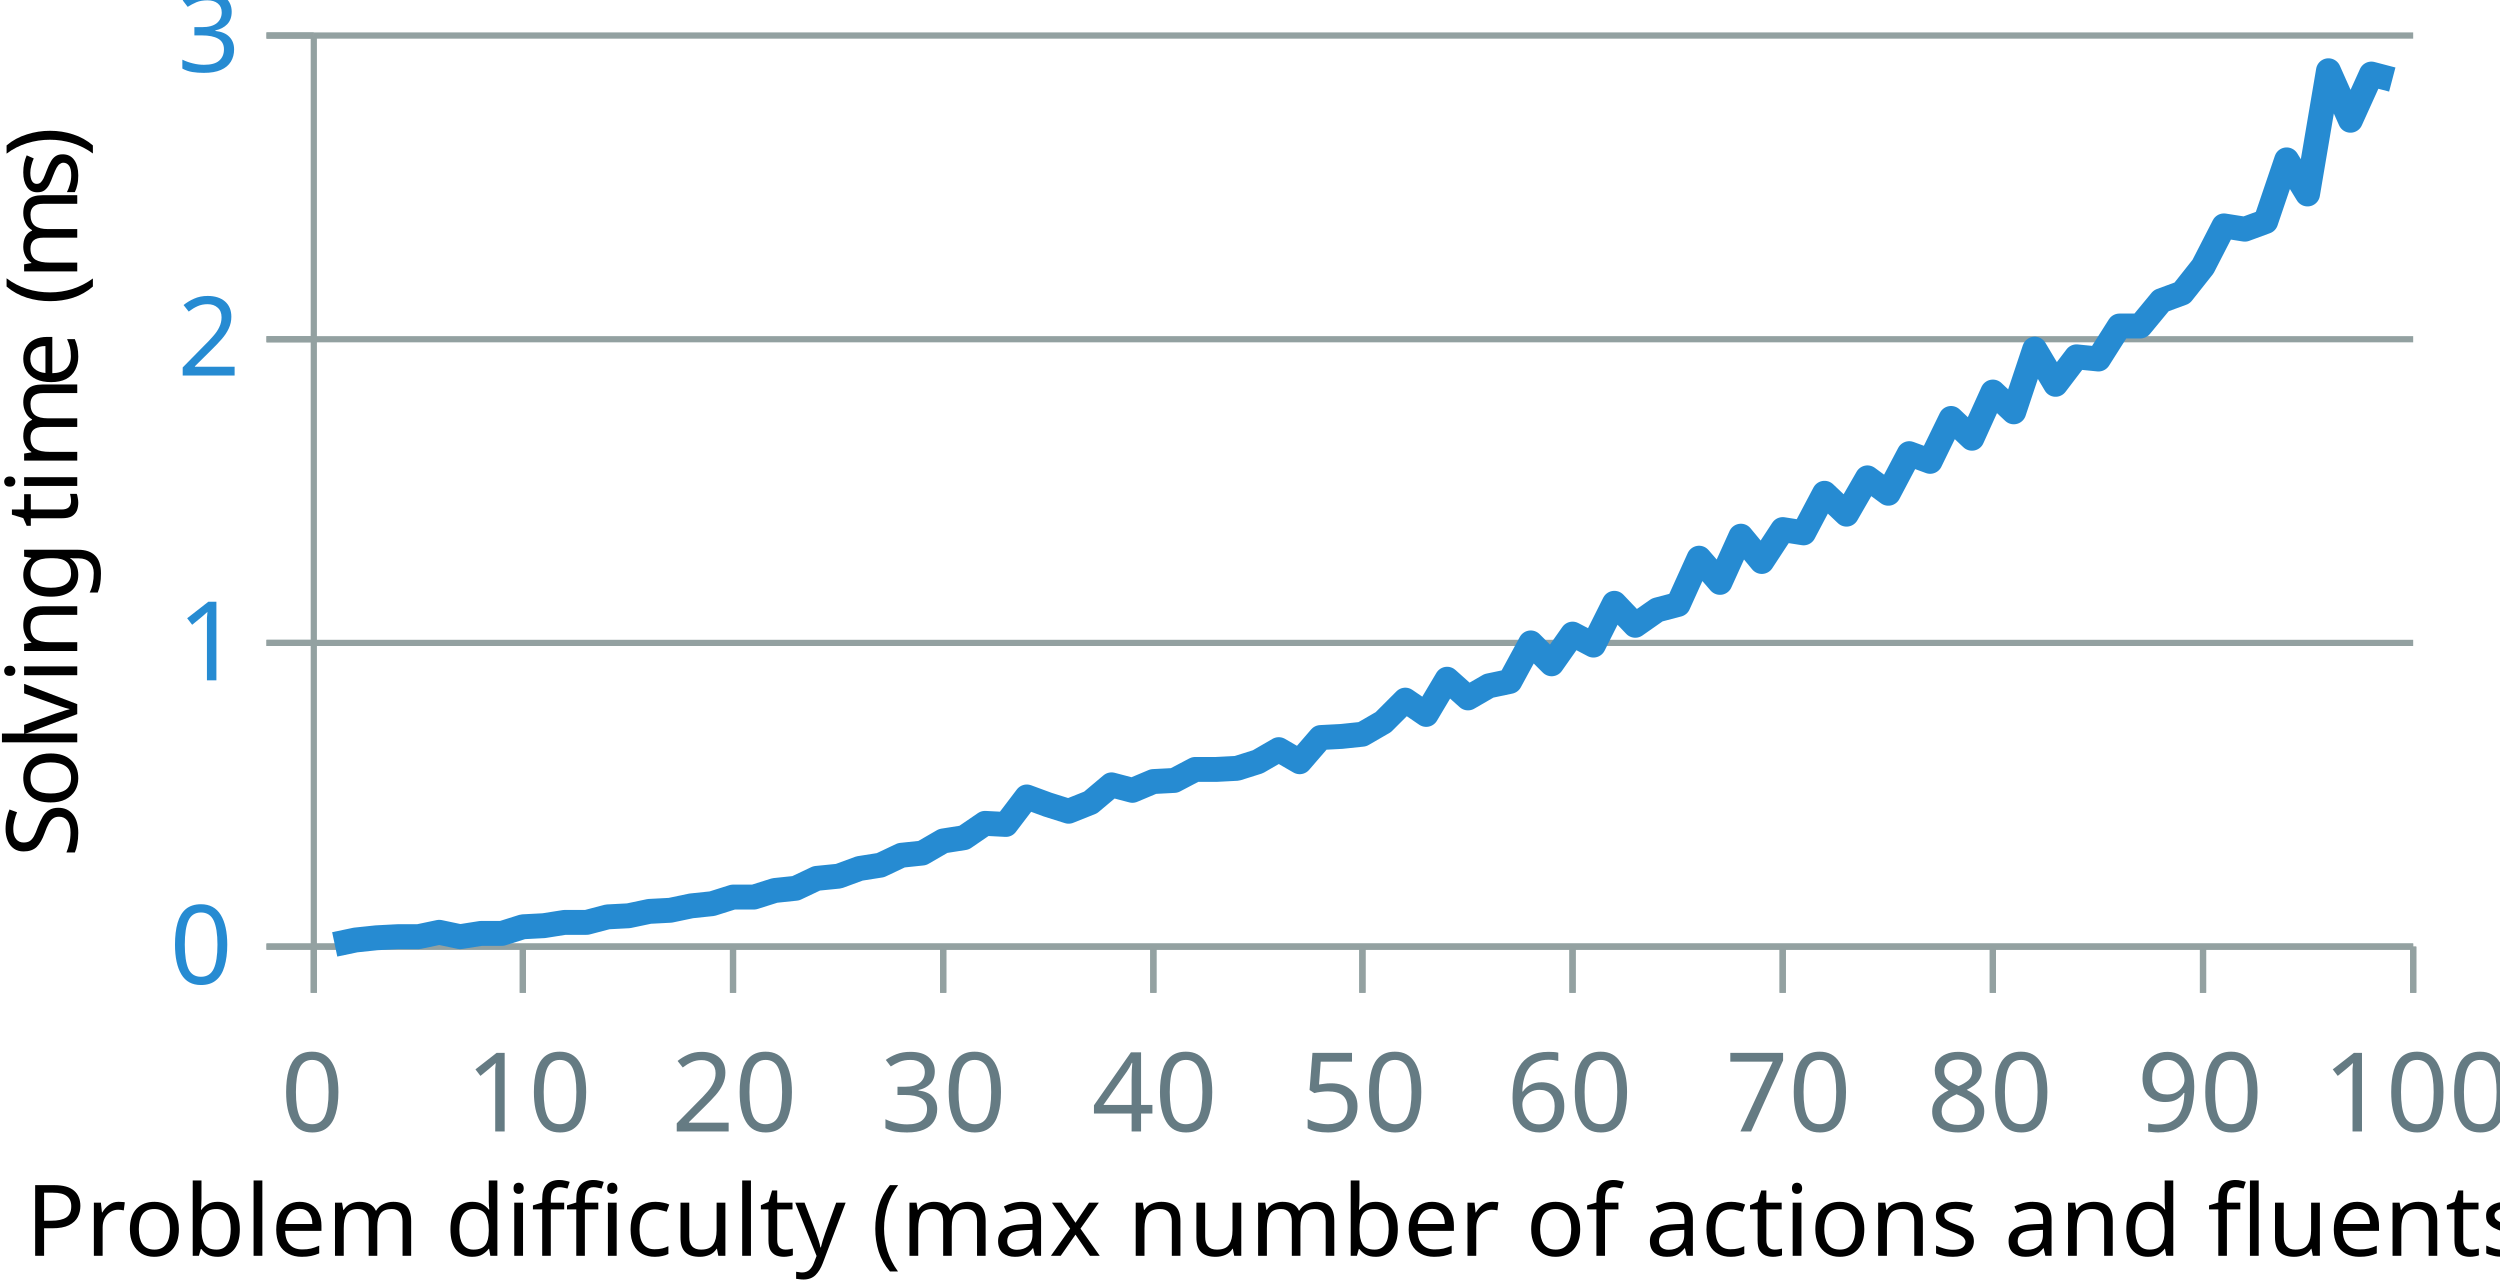
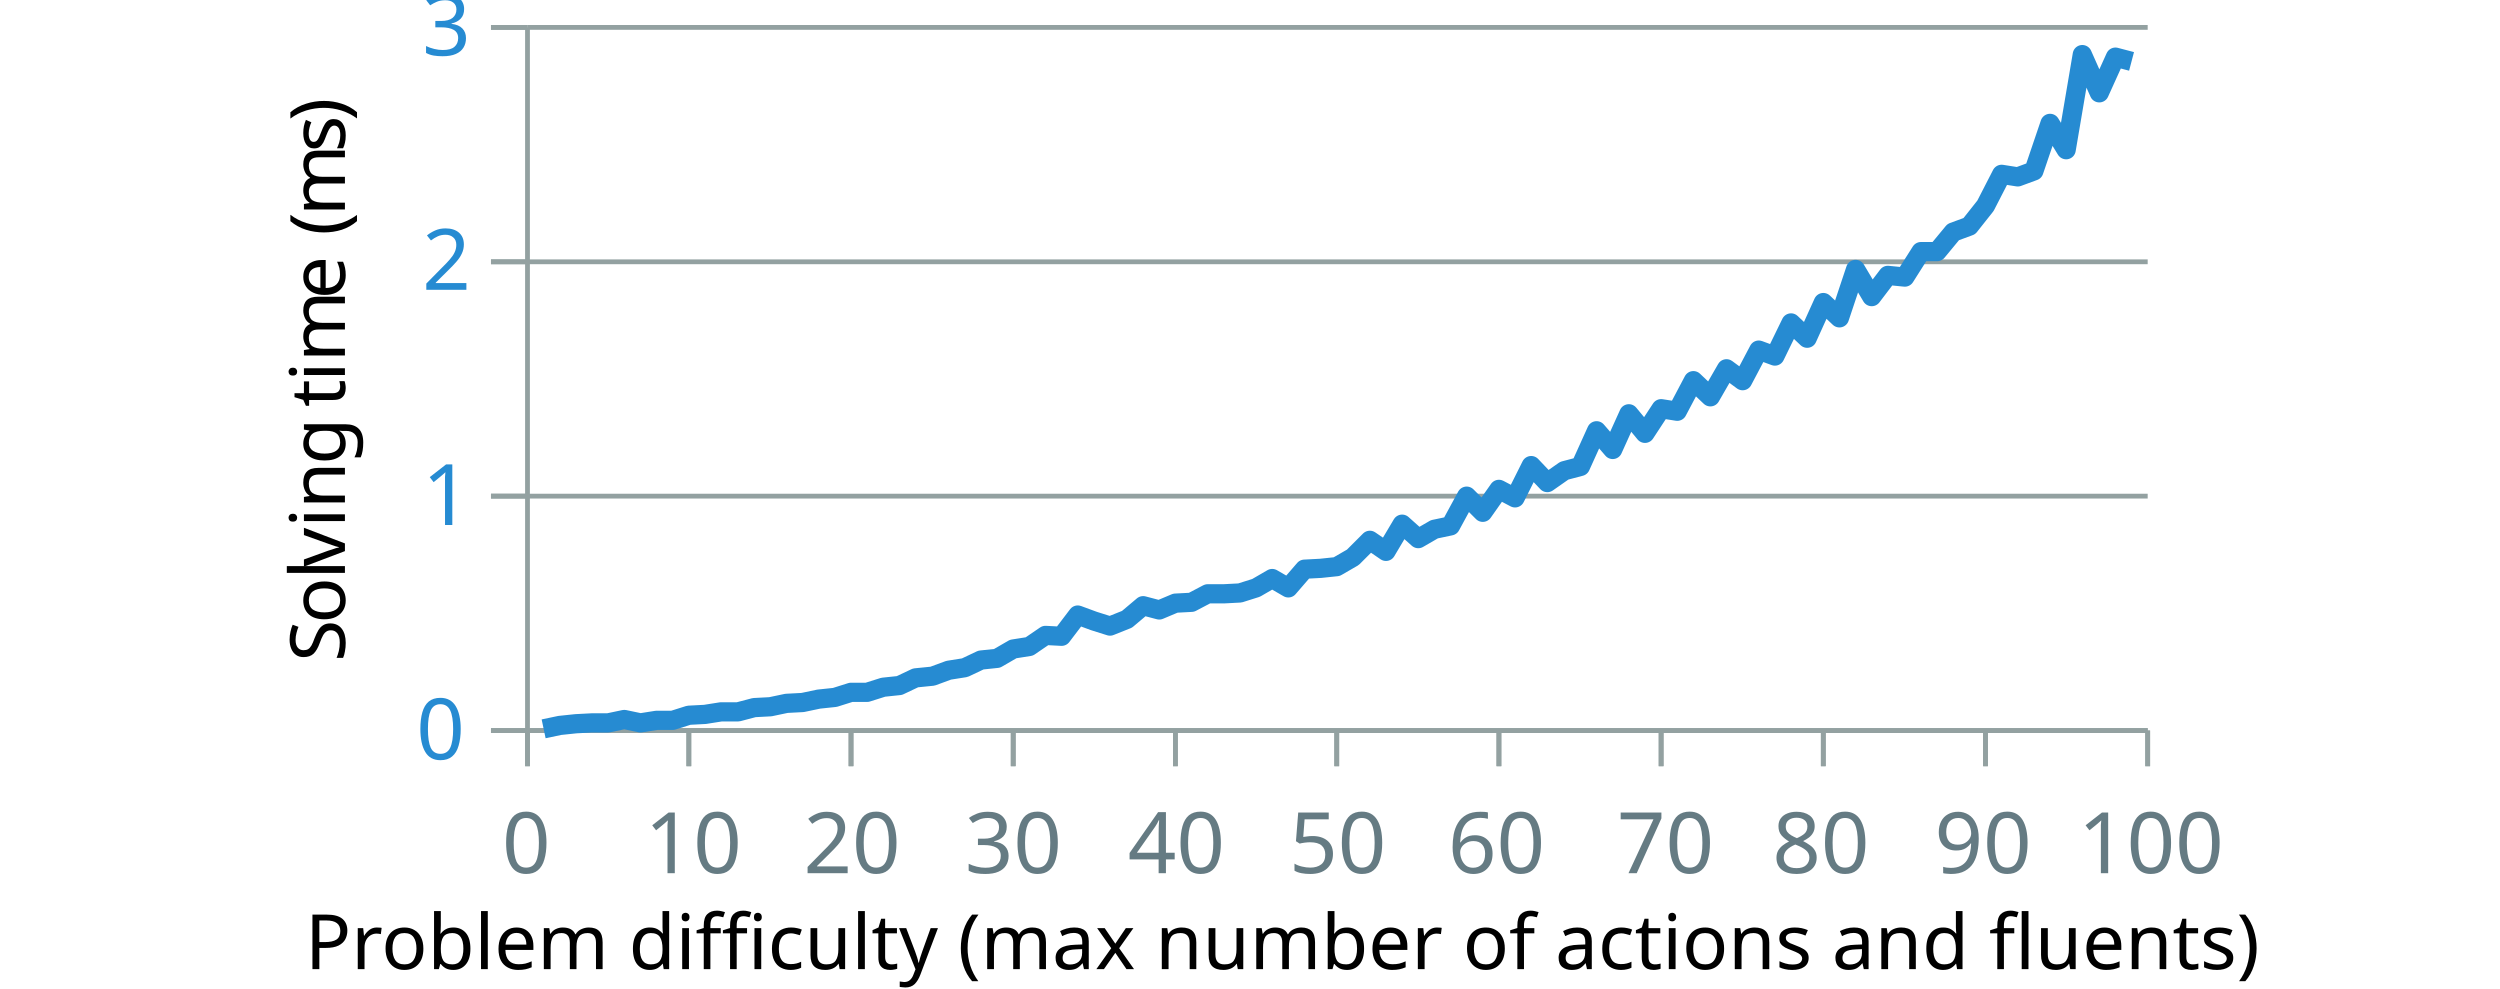
- <svg xmlns="http://www.w3.org/2000/svg" id="svg2" version="1.1" width="284.013" height="145.464" xml:space="preserve">
+ <svg xmlns="http://www.w3.org/2000/svg" id="svg2" version="1.1" width="368.013" height="145.464" xml:space="preserve">
  <defs id="defs6">
    <clipPath clipPathUnits="userSpaceOnUse" id="clipPath16">
      <path d="m 0,0.1 595.2,0 0,841.8 L 0,841.9 0,0.1 z" clip-rule="evenodd" id="path18" />
    </clipPath>
    <clipPath clipPathUnits="userSpaceOnUse" id="clipPath24">
      <path d="m 56.7,771.2 481.8,0 0,14.1 -481.8,0 0,-14.1 z" clip-rule="evenodd" id="path26" />
    </clipPath>
    <clipPath clipPathUnits="userSpaceOnUse" id="clipPath42">
      <path d="m 56.7,56.8 481.8,0 0,14.1 -481.8,0 0,-14.1 z" clip-rule="evenodd" id="path44" />
    </clipPath>
    <clipPath clipPathUnits="userSpaceOnUse" id="clipPath66">
      <path d="m 56.6,610.4 256,0 0,153.5 -256,0 0,-153.5 z" clip-rule="evenodd" id="path68" />
    </clipPath>
  </defs>
-   <g id="g10" transform="matrix(1.25,0,0,-1.25,-571.5531,322.4777)">
+   <g id="g10" transform="matrix(1.25,0,0,-1.25,-529.5531,322.4777)">
    <g id="g12">
      <g id="g14" clip-path="url(#clipPath16)" />
    </g>
    <g id="g62">
      <g id="g64" clip-path="url(#clipPath66)" />
    </g>
    <g transform="translate(381.4625,-500.0478)" id="g3482">
      <g id="g3390">
        <g id="g70">
          <path d="m 199.7,672 -95.4,0 0,82.8 190.8,0 0,-82.8 -95.4,0 z" style="fill:none;stroke:none" id="path72" />
        </g>
        <g id="g74">
          <path d="m 295.1,672 -190.8,0" style="fill:none;stroke:#93a1a1;stroke-width:0.566;stroke-linecap:butt;stroke-linejoin:round;stroke-miterlimit:10;stroke-opacity:1;stroke-dasharray:none" id="path76" />
        </g>
        <g id="g78">
          <path d="m 295.1,699.6 -190.8,0" style="fill:none;stroke:#93a1a1;stroke-width:0.566;stroke-linecap:butt;stroke-linejoin:round;stroke-miterlimit:10;stroke-opacity:1;stroke-dasharray:none" id="path80" />
        </g>
        <g id="g82">
          <path d="m 295.1,727.2 -190.8,0" style="fill:none;stroke:#93a1a1;stroke-width:0.566;stroke-linecap:butt;stroke-linejoin:round;stroke-miterlimit:10;stroke-opacity:1;stroke-dasharray:none" id="path84" />
        </g>
        <g id="g86">
          <path d="m 295.1,754.8 -190.8,0" style="fill:none;stroke:#93a1a1;stroke-width:0.566;stroke-linecap:butt;stroke-linejoin:round;stroke-miterlimit:10;stroke-opacity:1;stroke-dasharray:none" id="path88" />
        </g>
        <g id="g90">
          <path d="m 104.3,667.8 0,4.2" style="fill:none;stroke:#93a1a1;stroke-width:0.566;stroke-linecap:butt;stroke-linejoin:round;stroke-miterlimit:10;stroke-opacity:1;stroke-dasharray:none" id="path92" />
        </g>
        <g id="g94">
          <path d="m 104.3,667.8 0,4.2" style="fill:none;stroke:#93a1a1;stroke-width:0.566;stroke-linecap:butt;stroke-linejoin:round;stroke-miterlimit:10;stroke-opacity:1;stroke-dasharray:none" id="path96" />
        </g>
        <g id="g98">
          <path d="m 123.3,667.8 0,4.2" style="fill:none;stroke:#93a1a1;stroke-width:0.566;stroke-linecap:butt;stroke-linejoin:round;stroke-miterlimit:10;stroke-opacity:1;stroke-dasharray:none" id="path100" />
        </g>
        <g id="g102">
          <path d="m 123.3,667.8 0,4.2" style="fill:none;stroke:#93a1a1;stroke-width:0.566;stroke-linecap:butt;stroke-linejoin:round;stroke-miterlimit:10;stroke-opacity:1;stroke-dasharray:none" id="path104" />
        </g>
        <g id="g106">
          <path d="m 142.4,667.8 0,4.2" style="fill:none;stroke:#93a1a1;stroke-width:0.566;stroke-linecap:butt;stroke-linejoin:round;stroke-miterlimit:10;stroke-opacity:1;stroke-dasharray:none" id="path108" />
        </g>
        <g id="g110">
          <path d="m 142.4,667.8 0,4.2" style="fill:none;stroke:#93a1a1;stroke-width:0.566;stroke-linecap:butt;stroke-linejoin:round;stroke-miterlimit:10;stroke-opacity:1;stroke-dasharray:none" id="path112" />
        </g>
        <g id="g114">
          <path d="m 161.5,667.8 0,4.2" style="fill:none;stroke:#93a1a1;stroke-width:0.566;stroke-linecap:butt;stroke-linejoin:round;stroke-miterlimit:10;stroke-opacity:1;stroke-dasharray:none" id="path116" />
        </g>
        <g id="g118">
          <path d="m 161.5,667.8 0,4.2" style="fill:none;stroke:#93a1a1;stroke-width:0.566;stroke-linecap:butt;stroke-linejoin:round;stroke-miterlimit:10;stroke-opacity:1;stroke-dasharray:none" id="path120" />
        </g>
        <g id="g122">
          <path d="m 180.6,667.8 0,4.2" style="fill:none;stroke:#93a1a1;stroke-width:0.566;stroke-linecap:butt;stroke-linejoin:round;stroke-miterlimit:10;stroke-opacity:1;stroke-dasharray:none" id="path124" />
        </g>
        <g id="g126">
          <path d="m 180.6,667.8 0,4.2" style="fill:none;stroke:#93a1a1;stroke-width:0.566;stroke-linecap:butt;stroke-linejoin:round;stroke-miterlimit:10;stroke-opacity:1;stroke-dasharray:none" id="path128" />
        </g>
        <g id="g130">
          <path d="m 199.6,667.8 0,4.2" style="fill:none;stroke:#93a1a1;stroke-width:0.566;stroke-linecap:butt;stroke-linejoin:round;stroke-miterlimit:10;stroke-opacity:1;stroke-dasharray:none" id="path132" />
        </g>
        <g id="g134">
          <path d="m 199.6,667.8 0,4.2" style="fill:none;stroke:#93a1a1;stroke-width:0.566;stroke-linecap:butt;stroke-linejoin:round;stroke-miterlimit:10;stroke-opacity:1;stroke-dasharray:none" id="path136" />
        </g>
        <g id="g138">
          <path d="m 218.7,667.8 0,4.2" style="fill:none;stroke:#93a1a1;stroke-width:0.566;stroke-linecap:butt;stroke-linejoin:round;stroke-miterlimit:10;stroke-opacity:1;stroke-dasharray:none" id="path140" />
        </g>
        <g id="g142">
          <path d="m 218.7,667.8 0,4.2" style="fill:none;stroke:#93a1a1;stroke-width:0.566;stroke-linecap:butt;stroke-linejoin:round;stroke-miterlimit:10;stroke-opacity:1;stroke-dasharray:none" id="path144" />
        </g>
        <g id="g146">
          <path d="m 237.8,667.8 0,4.2" style="fill:none;stroke:#93a1a1;stroke-width:0.566;stroke-linecap:butt;stroke-linejoin:round;stroke-miterlimit:10;stroke-opacity:1;stroke-dasharray:none" id="path148" />
        </g>
        <g id="g150">
          <path d="m 237.8,667.8 0,4.2" style="fill:none;stroke:#93a1a1;stroke-width:0.566;stroke-linecap:butt;stroke-linejoin:round;stroke-miterlimit:10;stroke-opacity:1;stroke-dasharray:none" id="path152" />
        </g>
        <g id="g154">
          <path d="m 256.9,667.8 0,4.2" style="fill:none;stroke:#93a1a1;stroke-width:0.566;stroke-linecap:butt;stroke-linejoin:round;stroke-miterlimit:10;stroke-opacity:1;stroke-dasharray:none" id="path156" />
        </g>
        <g id="g158">
          <path d="m 256.9,667.8 0,4.2" style="fill:none;stroke:#93a1a1;stroke-width:0.566;stroke-linecap:butt;stroke-linejoin:round;stroke-miterlimit:10;stroke-opacity:1;stroke-dasharray:none" id="path160" />
        </g>
        <g id="g162">
          <path d="m 276,667.8 0,4.2" style="fill:none;stroke:#93a1a1;stroke-width:0.566;stroke-linecap:butt;stroke-linejoin:round;stroke-miterlimit:10;stroke-opacity:1;stroke-dasharray:none" id="path164" />
        </g>
        <g id="g166">
          <path d="m 276,667.8 0,4.2" style="fill:none;stroke:#93a1a1;stroke-width:0.566;stroke-linecap:butt;stroke-linejoin:round;stroke-miterlimit:10;stroke-opacity:1;stroke-dasharray:none" id="path168" />
        </g>
        <g id="g170">
          <path d="m 295.1,667.8 0,4.2" style="fill:none;stroke:#93a1a1;stroke-width:0.566;stroke-linecap:butt;stroke-linejoin:round;stroke-miterlimit:10;stroke-opacity:1;stroke-dasharray:none" id="path172" />
        </g>
        <g id="g174">
          <path d="m 295.1,667.8 0,4.2" style="fill:none;stroke:#93a1a1;stroke-width:0.566;stroke-linecap:butt;stroke-linejoin:round;stroke-miterlimit:10;stroke-opacity:1;stroke-dasharray:none" id="path176" />
        </g>
        <g id="g178">
          <path d="m 104.3,672 190.8,0" style="fill:none;stroke:#93a1a1;stroke-width:0.566;stroke-linecap:butt;stroke-linejoin:round;stroke-miterlimit:10;stroke-opacity:1;stroke-dasharray:none" id="path180" />
        </g>
        <g id="g182">
          <path d="m 100,672 4.3,0" style="fill:none;stroke:#93a1a1;stroke-width:0.566;stroke-linecap:butt;stroke-linejoin:round;stroke-miterlimit:10;stroke-opacity:1;stroke-dasharray:none" id="path184" />
        </g>
        <g id="g186">
          <path d="m 100,672 4.3,0" style="fill:none;stroke:#93a1a1;stroke-width:0.566;stroke-linecap:butt;stroke-linejoin:round;stroke-miterlimit:10;stroke-opacity:1;stroke-dasharray:none" id="path188" />
        </g>
        <g id="g190">
          <path d="m 100,699.6 4.3,0" style="fill:none;stroke:#93a1a1;stroke-width:0.566;stroke-linecap:butt;stroke-linejoin:round;stroke-miterlimit:10;stroke-opacity:1;stroke-dasharray:none" id="path192" />
        </g>
        <g id="g194">
          <path d="m 100,699.6 4.3,0" style="fill:none;stroke:#93a1a1;stroke-width:0.566;stroke-linecap:butt;stroke-linejoin:round;stroke-miterlimit:10;stroke-opacity:1;stroke-dasharray:none" id="path196" />
        </g>
        <g id="g198">
          <path d="m 100,727.2 4.3,0" style="fill:none;stroke:#93a1a1;stroke-width:0.566;stroke-linecap:butt;stroke-linejoin:round;stroke-miterlimit:10;stroke-opacity:1;stroke-dasharray:none" id="path200" />
        </g>
        <g id="g202">
          <path d="m 100,727.2 4.3,0" style="fill:none;stroke:#93a1a1;stroke-width:0.566;stroke-linecap:butt;stroke-linejoin:round;stroke-miterlimit:10;stroke-opacity:1;stroke-dasharray:none" id="path204" />
        </g>
        <g id="g206">
          <path d="m 100,754.8 4.3,0" style="fill:none;stroke:#93a1a1;stroke-width:0.566;stroke-linecap:butt;stroke-linejoin:round;stroke-miterlimit:10;stroke-opacity:1;stroke-dasharray:none" id="path208" />
        </g>
        <g id="g210">
          <path d="m 100,754.8 4.3,0" style="fill:none;stroke:#93a1a1;stroke-width:0.566;stroke-linecap:butt;stroke-linejoin:round;stroke-miterlimit:10;stroke-opacity:1;stroke-dasharray:none" id="path212" />
        </g>
        <g id="g214">
          <path d="m 104.3,672 0,82.8" style="fill:none;stroke:#93a1a1;stroke-width:0.566;stroke-linecap:butt;stroke-linejoin:round;stroke-miterlimit:10;stroke-opacity:1;stroke-dasharray:none" id="path216" />
        </g>
        <g id="g218">
          <path d="m 106.2,672.2 1.9,0.4 1.9,0.2 1.9,0.1 1.9,0 1.9,0.4 1.9,-0.4 1.9,0.3 1.9,0 1.9,0.6 1.9,0.1 1.9,0.3 2,0 1.9,0.5 1.9,0.1 1.9,0.4 1.9,0.1 1.9,0.4 1.9,0.2 1.9,0.6 1.9,0 1.9,0.6 1.9,0.2 1.9,0.9 2,0.2 1.9,0.7 1.9,0.3 1.9,0.9 1.9,0.2 1.9,1.1 1.9,0.3 1.9,1.3 1.9,-0.1 1.9,2.5 1.9,-0.7 1.9,-0.6 2,0.8 1.9,1.6 1.9,-0.5 1.9,0.8 1.9,0.1 1.9,1 1.9,0 1.9,0.1 1.9,0.6 1.9,1.1 1.9,-1.1 1.9,2.2 1.9,0.1 1.9,0.2 1.9,1.1 2,2 1.9,-1.3 1.9,3.2 1.9,-1.7 1.9,1.1 1.9,0.4 1.9,3.5 1.9,-1.9 1.9,2.7 1.9,-1 1.9,3.8 1.9,-2 2,1.4 1.9,0.5 1.9,4.2 1.9,-2.2 1.9,4.2 1.9,-2.3 1.9,2.9 1.9,-0.3 1.9,3.6 2,-1.9 1.9,3.3 1.9,-1.4 1.9,3.6 1.9,-0.7 1.9,3.9 1.9,-1.8 1.9,4.2 1.9,-1.8 1.9,5.7 1.9,-3.2 1.9,2.5 2,-0.2 1.9,3 1.9,0 1.9,2.3 1.9,0.7 1.9,2.4 1.9,3.7 1.9,-0.3 1.9,0.7 1.9,5.6 1.9,-3.1 1.9,11.2 2,-4.5 1.9,4.2 1.9,-0.5" style="fill:none;stroke:#268bd2;stroke-width:2.264;stroke-linecap:butt;stroke-linejoin:round;stroke-miterlimit:10;stroke-opacity:1;stroke-dasharray:none" id="path220" />
        </g>
      </g>
      <g id="g3355">
        <g id="g222">
          <text transform="matrix(1,0,0,-1,101.3,655.2)" id="text224">
            <tspan style="font-size:10px;font-variant:normal;font-weight:normal;writing-mode:lr-tb;fill:#657b83;fill-opacity:1;fill-rule:nonzero;stroke:none;font-family:AllerDisplay;-inkscape-font-specification:AllerDisplay" x="0" y="0" id="tspan226">0</tspan>
          </text>
        </g>
        <g id="g228">
          <text transform="matrix(1,0,0,-1,118.1,655.2)" id="text230">
            <tspan style="font-size:10px;font-variant:normal;font-weight:normal;writing-mode:lr-tb;fill:#657b83;fill-opacity:1;fill-rule:nonzero;stroke:none;font-family:AllerDisplay;-inkscape-font-specification:AllerDisplay" x="0 4.5" y="0" id="tspan232">10</tspan>
          </text>
        </g>
        <g id="g234">
          <text transform="matrix(1,0,0,-1,136.8,655.2)" id="text236">
            <tspan style="font-size:10px;font-variant:normal;font-weight:normal;writing-mode:lr-tb;fill:#657b83;fill-opacity:1;fill-rule:nonzero;stroke:none;font-family:AllerDisplay;-inkscape-font-specification:AllerDisplay" x="0 5.2" y="0" id="tspan238">20</tspan>
          </text>
        </g>
        <g id="g240">
          <text transform="matrix(1,0,0,-1,155.8,655.2)" id="text242">
            <tspan style="font-size:10px;font-variant:normal;font-weight:normal;writing-mode:lr-tb;fill:#657b83;fill-opacity:1;fill-rule:nonzero;stroke:none;font-family:AllerDisplay;-inkscape-font-specification:AllerDisplay" x="0 5.2" y="0" id="tspan244">30</tspan>
          </text>
        </g>
        <g id="g246">
          <text transform="matrix(1,0,0,-1,175,655.2)" id="text248">
            <tspan style="font-size:10px;font-variant:normal;font-weight:normal;writing-mode:lr-tb;fill:#657b83;fill-opacity:1;fill-rule:nonzero;stroke:none;font-family:AllerDisplay;-inkscape-font-specification:AllerDisplay" x="0 5.2" y="0" id="tspan250">40</tspan>
          </text>
        </g>
        <g id="g252">
          <text transform="matrix(1,0,0,-1,194,655.2)" id="text254">
            <tspan style="font-size:10px;font-variant:normal;font-weight:normal;writing-mode:lr-tb;fill:#657b83;fill-opacity:1;fill-rule:nonzero;stroke:none;font-family:AllerDisplay;-inkscape-font-specification:AllerDisplay" x="0 5.3" y="0" id="tspan256">50</tspan>
          </text>
        </g>
        <g id="g258">
          <text transform="matrix(1,0,0,-1,212.7,655.2)" id="text260">
            <tspan style="font-size:10px;font-variant:normal;font-weight:normal;writing-mode:lr-tb;fill:#657b83;fill-opacity:1;fill-rule:nonzero;stroke:none;font-family:AllerDisplay;-inkscape-font-specification:AllerDisplay" x="0 6.09" y="0" id="tspan262">60</tspan>
          </text>
        </g>
        <g id="g264">
          <text transform="matrix(1,0,0,-1,232.6,655.2)" id="text266">
            <tspan style="font-size:10px;font-variant:normal;font-weight:normal;writing-mode:lr-tb;fill:#657b83;fill-opacity:1;fill-rule:nonzero;stroke:none;font-family:AllerDisplay;-inkscape-font-specification:AllerDisplay" x="0 4.5" y="0" id="tspan268">70</tspan>
          </text>
        </g>
        <g id="g270">
          <text transform="matrix(1,0,0,-1,250.9,655.2)" id="text272">
            <tspan style="font-size:10px;font-variant:normal;font-weight:normal;writing-mode:lr-tb;fill:#657b83;fill-opacity:1;fill-rule:nonzero;stroke:none;font-family:AllerDisplay;-inkscape-font-specification:AllerDisplay" x="0 5.99" y="0" id="tspan274">80</tspan>
          </text>
        </g>
        <g id="g276">
          <text transform="matrix(1,0,0,-1,270,655.2)" id="text278">
            <tspan style="font-size:10px;font-variant:normal;font-weight:normal;writing-mode:lr-tb;fill:#657b83;fill-opacity:1;fill-rule:nonzero;stroke:none;font-family:AllerDisplay;-inkscape-font-specification:AllerDisplay" x="0 5.99" y="0" id="tspan280">90</tspan>
          </text>
        </g>
        <g id="g282">
          <text transform="matrix(1,0,0,-1,286.9,655.2)" id="text284">
            <tspan style="font-size:10px;font-variant:normal;font-weight:normal;writing-mode:lr-tb;fill:#657b83;fill-opacity:1;fill-rule:nonzero;stroke:none;font-family:AllerDisplay;-inkscape-font-specification:AllerDisplay" x="0 4.5 10.49" y="0" id="tspan286">100</tspan>
          </text>
        </g>
      </g>
      <g id="g3468">
        <g id="g288">
          <text transform="matrix(1,0,0,-1,91.2,668.6)" id="text290">
            <tspan style="font-size:10px;font-variant:normal;font-weight:normal;writing-mode:lr-tb;fill:#268bd2;fill-opacity:1;fill-rule:nonzero;stroke:none;font-family:AllerDisplay;-inkscape-font-specification:AllerDisplay" x="0" y="0" id="tspan292">0</tspan>
          </text>
        </g>
        <g id="g294">
          <text transform="matrix(1,0,0,-1,91.9,696.2)" id="text296">
            <tspan style="font-size:10px;font-variant:normal;font-weight:normal;writing-mode:lr-tb;fill:#268bd2;fill-opacity:1;fill-rule:nonzero;stroke:none;font-family:AllerDisplay;-inkscape-font-specification:AllerDisplay" x="0" y="0" id="tspan298">1</tspan>
          </text>
        </g>
        <g id="g300">
          <text transform="matrix(1,0,0,-1,91.9,723.9)" id="text302">
            <tspan style="font-size:10px;font-variant:normal;font-weight:normal;writing-mode:lr-tb;fill:#268bd2;fill-opacity:1;fill-rule:nonzero;stroke:none;font-family:AllerDisplay;-inkscape-font-specification:AllerDisplay" x="0" y="0" id="tspan304">2</tspan>
          </text>
        </g>
        <g id="g306">
          <text transform="matrix(1,0,0,-1,91.9,751.5)" id="text308">
            <tspan style="font-size:10px;font-variant:normal;font-weight:normal;writing-mode:lr-tb;fill:#268bd2;fill-opacity:1;fill-rule:nonzero;stroke:none;font-family:AllerDisplay;-inkscape-font-specification:AllerDisplay" x="0" y="0" id="tspan310">3</tspan>
          </text>
        </g>
      </g>
      <g id="g312" transform="translate(-6.4,0)">
        <text y="-643.9" x="84.5" id="text314" transform="scale(1,-1)">
          <tspan y="-643.9" x="84.5" id="tspan316" style="font-size:9px;font-variant:normal;font-weight:300;writing-mode:lr-tb;fill:#000000;fill-opacity:1;fill-rule:nonzero;stroke:none;font-family:Aller;-inkscape-font-specification:Aller-Light">Problem difficulty (max number of actions and fluents)</tspan>
        </text>
      </g>
      <g transform="translate(1.6,6.4)" id="g318">
        <text id="text320" transform="matrix(0,1,1,0,81.2,673.7)">
          <tspan id="tspan322" y="0" x="0" style="font-size:9px;font-variant:normal;font-weight:300;writing-mode:lr-tb;fill:#000000;fill-opacity:1;fill-rule:nonzero;stroke:none;font-family:Aller;-inkscape-font-specification:Aller-Light">S</tspan>
        </text>
        <text id="text324" transform="matrix(0,1,1,0,81.2,678.2)">
          <tspan id="tspan326" y="0" x="0" style="font-size:9px;font-variant:normal;font-weight:300;writing-mode:lr-tb;fill:#000000;fill-opacity:1;fill-rule:nonzero;stroke:none;font-family:Aller;-inkscape-font-specification:Aller-Light">o</tspan>
        </text>
        <text id="text328" transform="matrix(0,1,1,0,81.2,683.4)">
          <tspan id="tspan330" y="0" x="0" style="font-size:9px;font-variant:normal;font-weight:300;writing-mode:lr-tb;fill:#000000;fill-opacity:1;fill-rule:nonzero;stroke:none;font-family:Aller;-inkscape-font-specification:Aller-Light">l</tspan>
        </text>
        <text id="text332" transform="matrix(0,1,1,0,81.2,684.9)">
          <tspan id="tspan334" y="0" x="0" style="font-size:9px;font-variant:normal;font-weight:300;writing-mode:lr-tb;fill:#000000;fill-opacity:1;fill-rule:nonzero;stroke:none;font-family:Aller;-inkscape-font-specification:Aller-Light">v</tspan>
        </text>
        <text id="text336" transform="matrix(0,1,1,0,81.2,689.5)">
          <tspan id="tspan338" y="0" x="0" style="font-size:9px;font-variant:normal;font-weight:300;writing-mode:lr-tb;fill:#000000;fill-opacity:1;fill-rule:nonzero;stroke:none;font-family:Aller;-inkscape-font-specification:Aller-Light">i</tspan>
        </text>
        <text id="text340" transform="matrix(0,1,1,0,81.2,691.7)">
          <tspan id="tspan342" y="0" x="0" style="font-size:9px;font-variant:normal;font-weight:300;writing-mode:lr-tb;fill:#000000;fill-opacity:1;fill-rule:nonzero;stroke:none;font-family:Aller;-inkscape-font-specification:Aller-Light">n</tspan>
        </text>
        <text id="text344" transform="matrix(0,1,1,0,81.2,696.9)">
          <tspan id="tspan346" y="0" x="0" style="font-size:9px;font-variant:normal;font-weight:300;writing-mode:lr-tb;fill:#000000;fill-opacity:1;fill-rule:nonzero;stroke:none;font-family:Aller;-inkscape-font-specification:Aller-Light">g</tspan>
        </text>
        <text id="text348" transform="matrix(0,1,1,0,81.2,703.7)">
          <tspan id="tspan350" y="0" x="0" style="font-size:9px;font-variant:normal;font-weight:300;writing-mode:lr-tb;fill:#000000;fill-opacity:1;fill-rule:nonzero;stroke:none;font-family:Aller;-inkscape-font-specification:Aller-Light">t</tspan>
        </text>
        <text id="text352" transform="matrix(0,1,1,0,81.2,706.7)">
          <tspan id="tspan354" y="0" x="0" style="font-size:9px;font-variant:normal;font-weight:300;writing-mode:lr-tb;fill:#000000;fill-opacity:1;fill-rule:nonzero;stroke:none;font-family:Aller;-inkscape-font-specification:Aller-Light">i</tspan>
        </text>
        <text id="text356" transform="matrix(0,1,1,0,81.2,709)">
          <tspan id="tspan358" y="0" x="0" style="font-size:9px;font-variant:normal;font-weight:300;writing-mode:lr-tb;fill:#000000;fill-opacity:1;fill-rule:nonzero;stroke:none;font-family:Aller;-inkscape-font-specification:Aller-Light">m</tspan>
        </text>
        <text id="text360" transform="matrix(0,1,1,0,81.2,716.4)">
          <tspan id="tspan362" y="0" x="0" style="font-size:9px;font-variant:normal;font-weight:300;writing-mode:lr-tb;fill:#000000;fill-opacity:1;fill-rule:nonzero;stroke:none;font-family:Aller;-inkscape-font-specification:Aller-Light">e</tspan>
        </text>
        <text id="text364" transform="matrix(0,1,1,0,81.2,723.9)">
          <tspan id="tspan366" y="0" x="0" style="font-size:9px;font-variant:normal;font-weight:300;writing-mode:lr-tb;fill:#000000;fill-opacity:1;fill-rule:nonzero;stroke:none;font-family:Aller;-inkscape-font-specification:Aller-Light">(</tspan>
        </text>
        <text id="text368" transform="matrix(0,1,1,0,81.2,726.2)">
          <tspan id="tspan370" y="0" x="0" style="font-size:9px;font-variant:normal;font-weight:300;writing-mode:lr-tb;fill:#000000;fill-opacity:1;fill-rule:nonzero;stroke:none;font-family:Aller;-inkscape-font-specification:Aller-Light">m</tspan>
        </text>
        <text id="text372" transform="matrix(0,1,1,0,81.2,733.7)">
          <tspan id="tspan374" y="0" x="0" style="font-size:9px;font-variant:normal;font-weight:300;writing-mode:lr-tb;fill:#000000;fill-opacity:1;fill-rule:nonzero;stroke:none;font-family:Aller;-inkscape-font-specification:Aller-Light">s</tspan>
        </text>
        <text id="text376" transform="matrix(0,1,1,0,81.2,737.4)">
          <tspan id="tspan378" y="0" x="0" style="font-size:9px;font-variant:normal;font-weight:300;writing-mode:lr-tb;fill:#000000;fill-opacity:1;fill-rule:nonzero;stroke:none;font-family:Aller;-inkscape-font-specification:Aller-Light">)</tspan>
        </text>
      </g>
    </g>
  </g>
</svg>
